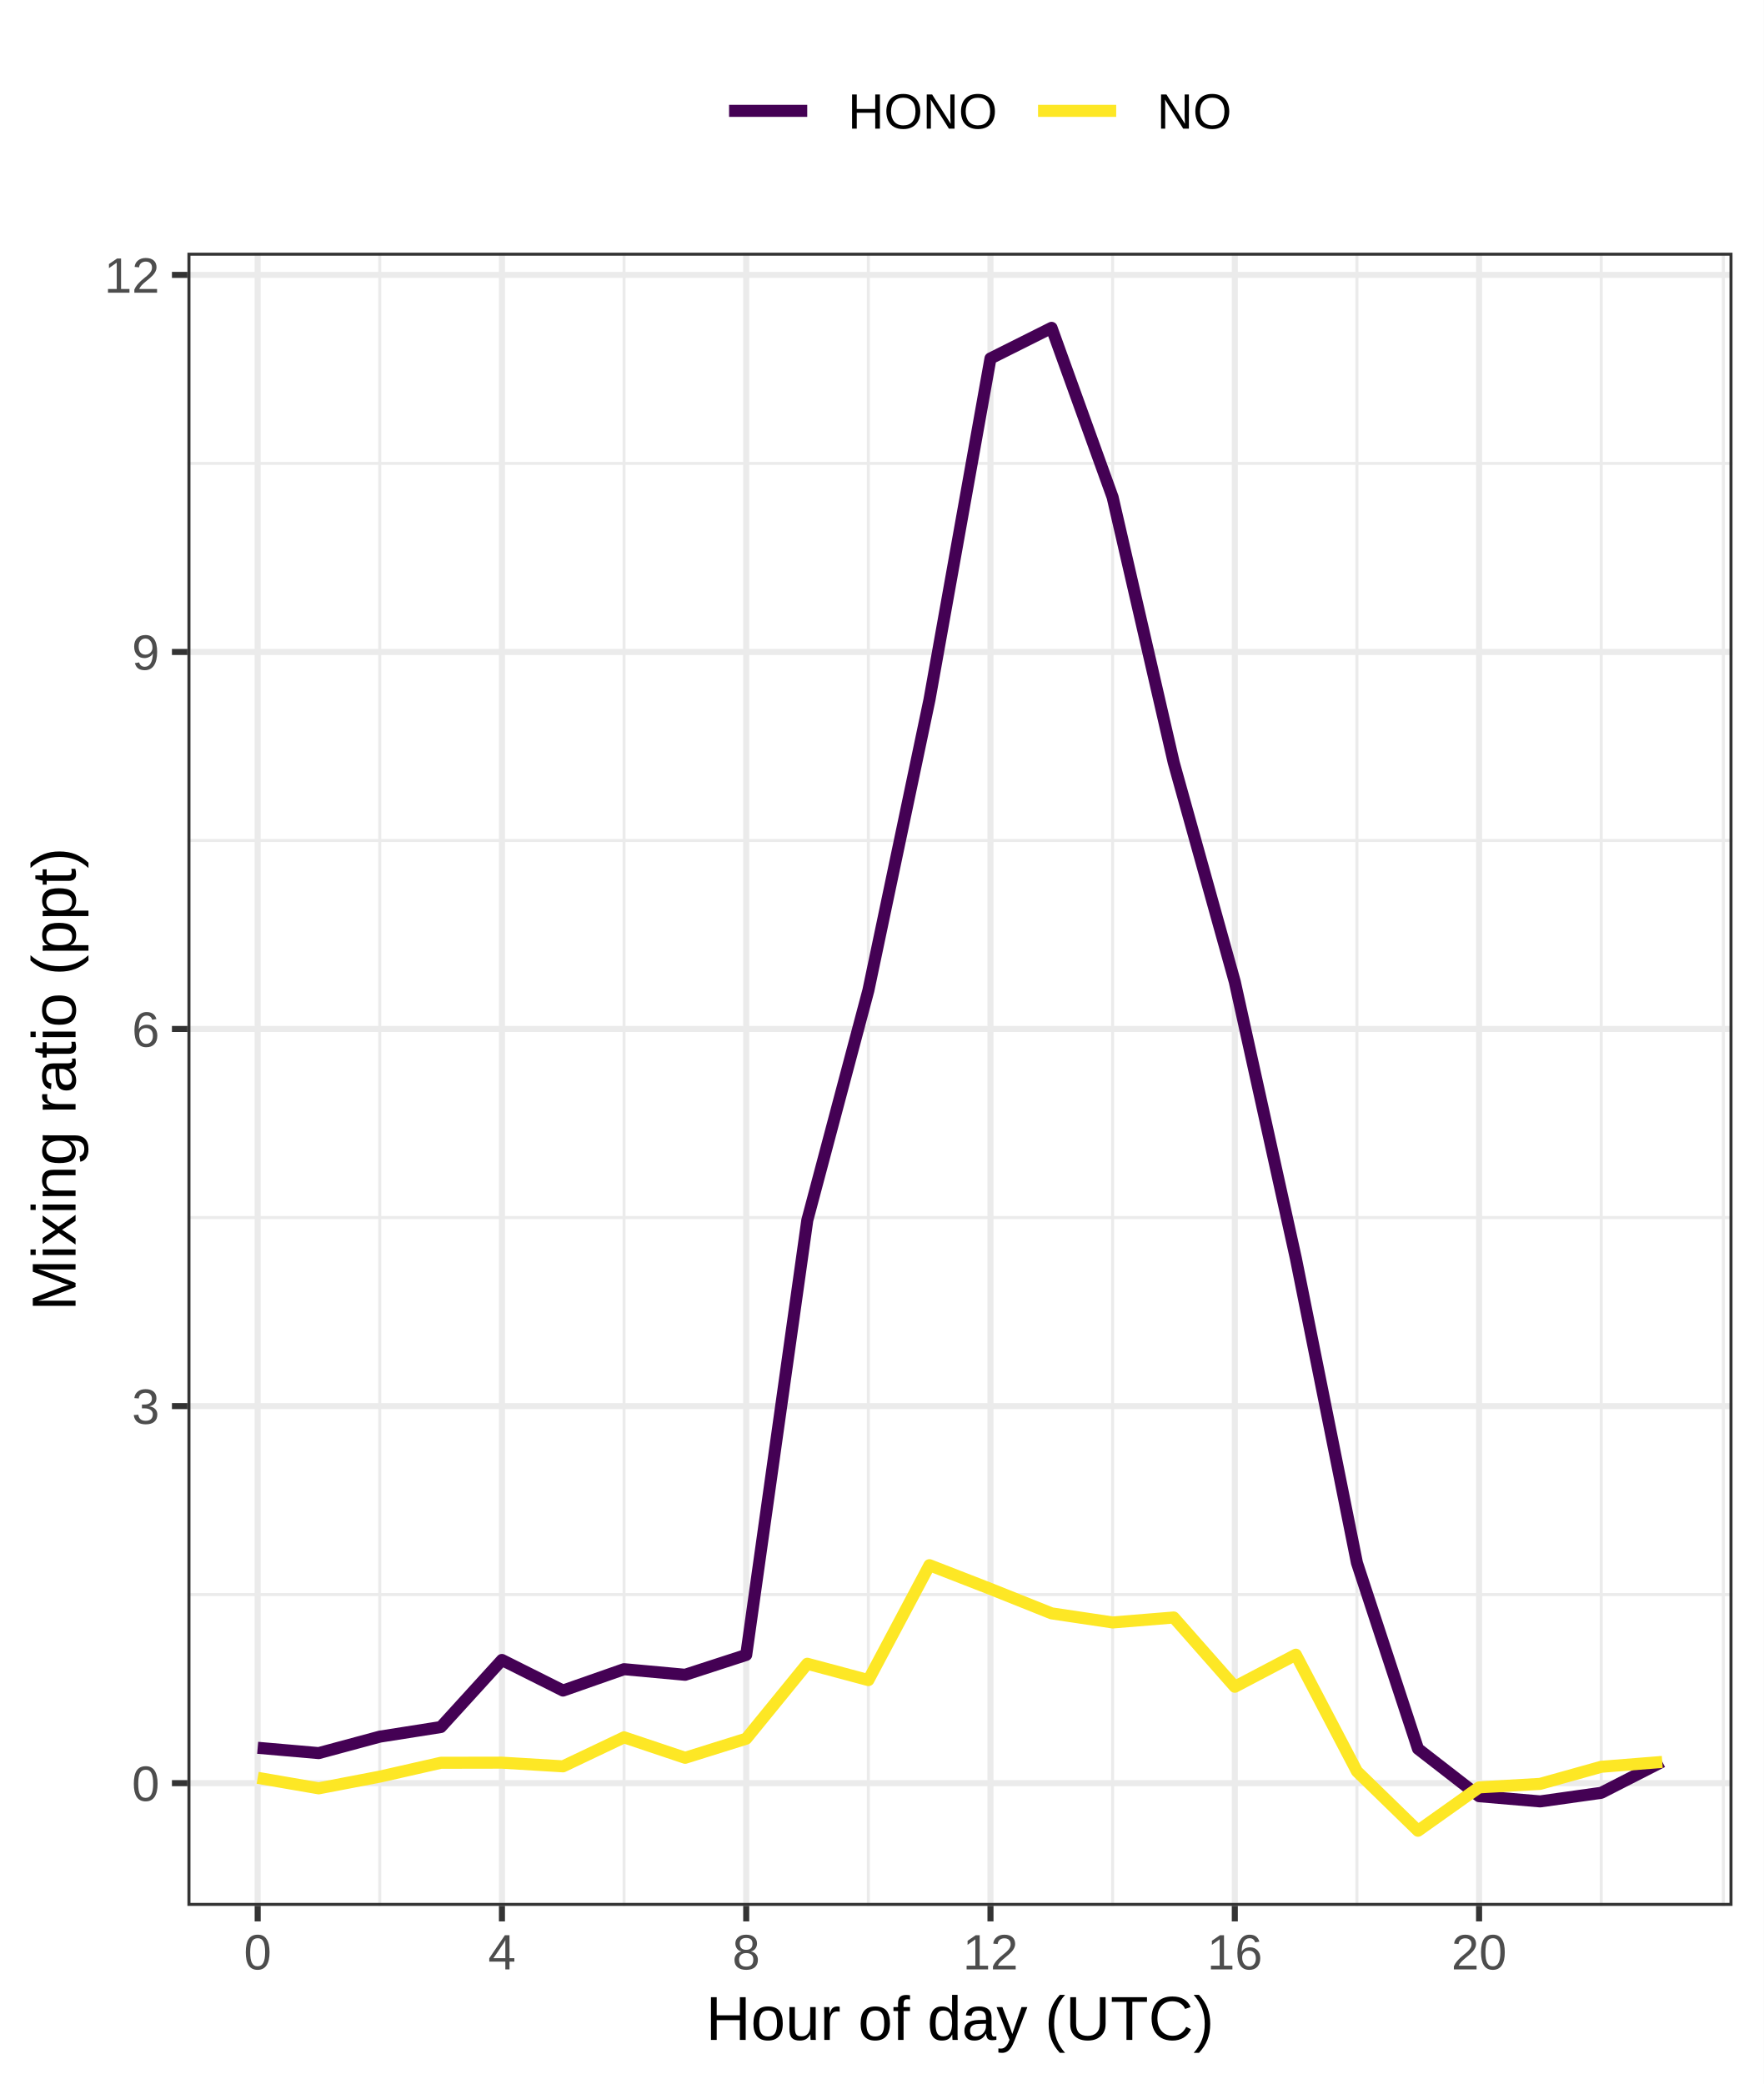
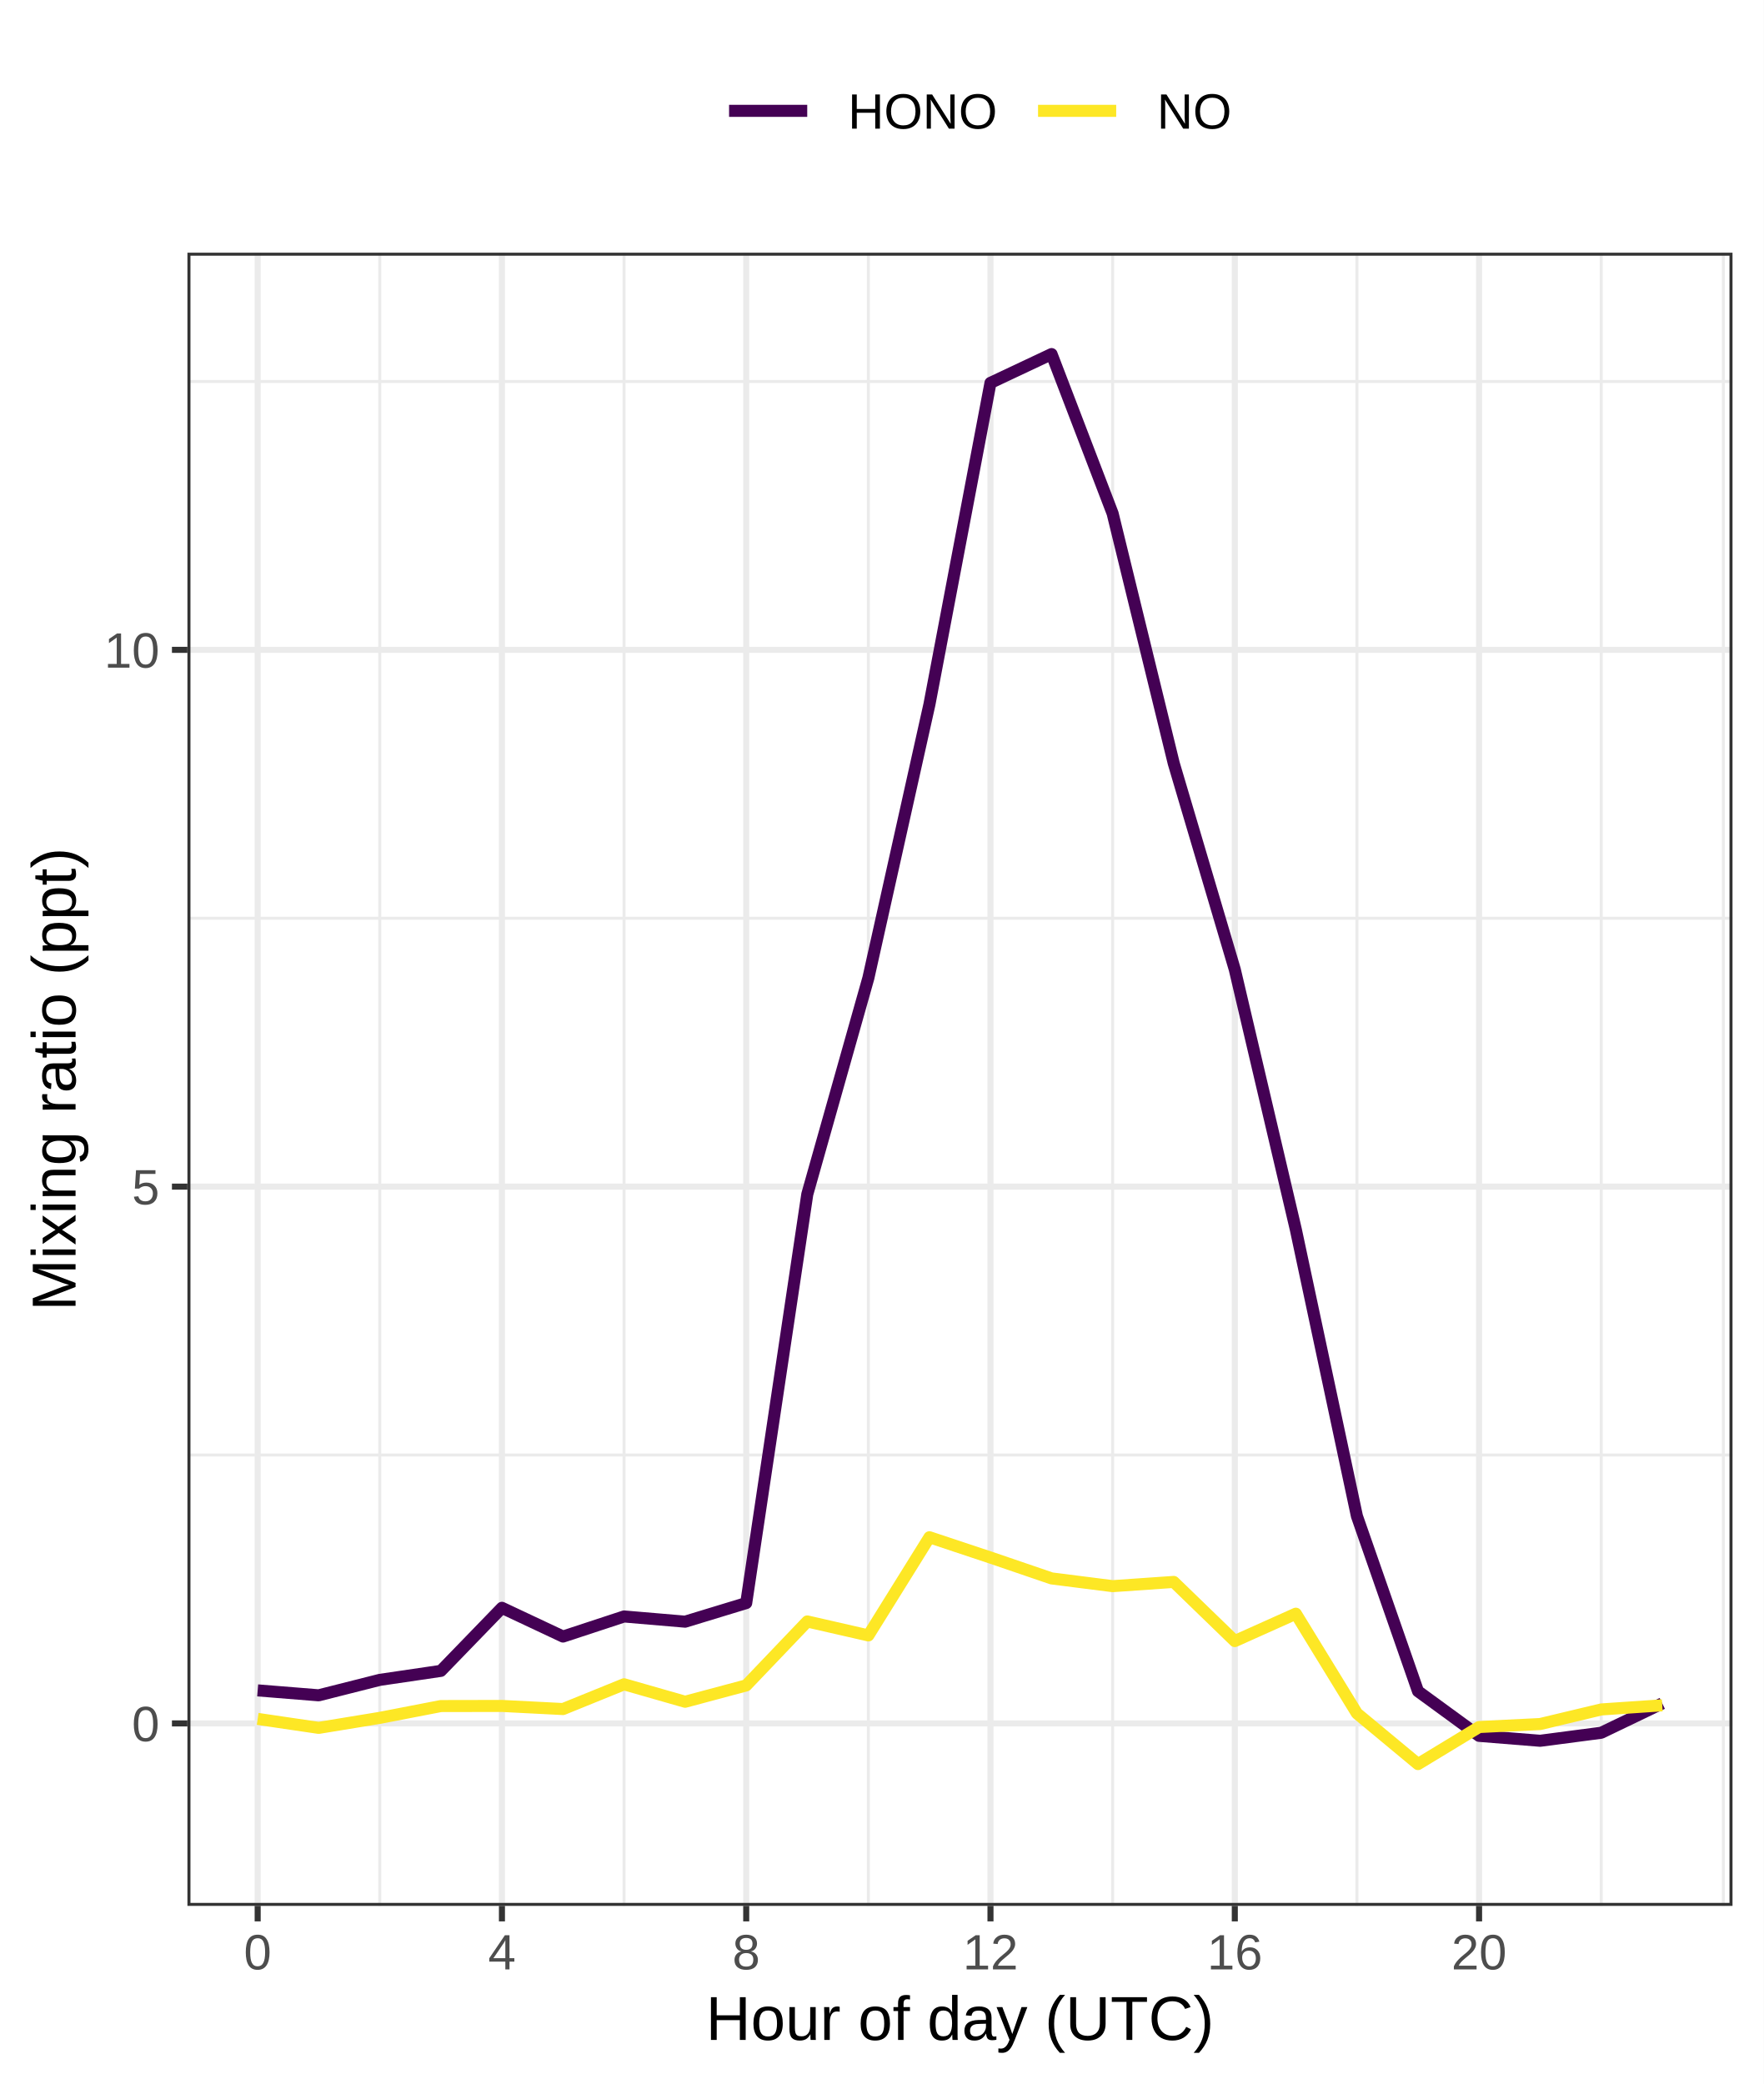
<svg xmlns="http://www.w3.org/2000/svg" class="svglite" width="311.81pt" height="368.50pt" viewBox="0 0 311.81 368.50">
  <defs>
    <style type="text/css">
    .svglite line, .svglite polyline, .svglite polygon, .svglite path, .svglite rect, .svglite circle {
      fill: none;
      stroke: #000000;
      stroke-linecap: round;
      stroke-linejoin: round;
      stroke-miterlimit: 10.00;
    }
    .svglite text {
      white-space: pre;
    }
  </style>
  </defs>
  <rect width="100%" height="100%" style="stroke: none; fill: #FFFFFF;" />
  <defs>
    <clipPath id="cpMC4wMHwzMTEuODF8MC4wMHwzNjguNTA=">
      <rect x="0.00" y="0.00" width="311.81" height="368.50" />
    </clipPath>
  </defs>
  <g clip-path="url(#cpMC4wMHwzMTEuODF8MC4wMHwzNjguNTA=)">
    <rect x="0" y="0.00" width="311.81" height="368.50" style="stroke-width: 1.07; stroke: #FFFFFF; fill: #FFFFFF;" />
  </g>
  <defs>
    <clipPath id="cpMzMuMTR8MzA2LjMzfDQ0LjY4fDMzNy4wMQ==">
      <rect x="33.14" y="44.68" width="273.19" height="292.33" />
    </clipPath>
  </defs>
  <g clip-path="url(#cpMzMuMTR8MzA2LjMzfDQ0LjY4fDMzNy4wMQ==)">
    <rect x="33.14" y="44.68" width="273.19" height="292.33" style="stroke-width: 1.07; stroke: none; fill: #FFFFFF;" />
-     <polyline points="33.14,281.96 306.33,281.96 " style="stroke-width: 0.53; stroke: #EBEBEB; stroke-linecap: butt;" />
-     <polyline points="33.14,215.29 306.33,215.29 " style="stroke-width: 0.53; stroke: #EBEBEB; stroke-linecap: butt;" />
-     <polyline points="33.14,148.62 306.33,148.62 " style="stroke-width: 0.53; stroke: #EBEBEB; stroke-linecap: butt;" />
-     <polyline points="33.14,81.94 306.33,81.94 " style="stroke-width: 0.53; stroke: #EBEBEB; stroke-linecap: butt;" />
+     <polyline points="33.14,257.28 306.33,257.28 " style="stroke-width: 0.53; stroke: #EBEBEB; stroke-linecap: butt;" />
+     <polyline points="33.14,162.37 306.33,162.37 " style="stroke-width: 0.53; stroke: #EBEBEB; stroke-linecap: butt;" />
+     <polyline points="33.14,67.46 306.33,67.46 " style="stroke-width: 0.53; stroke: #EBEBEB; stroke-linecap: butt;" />
    <polyline points="67.15,337.01 67.15,44.68 " style="stroke-width: 0.53; stroke: #EBEBEB; stroke-linecap: butt;" />
    <polyline points="110.34,337.01 110.34,44.68 " style="stroke-width: 0.53; stroke: #EBEBEB; stroke-linecap: butt;" />
    <polyline points="153.54,337.01 153.54,44.68 " style="stroke-width: 0.53; stroke: #EBEBEB; stroke-linecap: butt;" />
    <polyline points="196.73,337.01 196.73,44.68 " style="stroke-width: 0.53; stroke: #EBEBEB; stroke-linecap: butt;" />
    <polyline points="239.92,337.01 239.92,44.68 " style="stroke-width: 0.53; stroke: #EBEBEB; stroke-linecap: butt;" />
    <polyline points="283.12,337.01 283.12,44.68 " style="stroke-width: 0.53; stroke: #EBEBEB; stroke-linecap: butt;" />
    <polyline points="304.71,337.01 304.71,44.68 " style="stroke-width: 0.53; stroke: #EBEBEB; stroke-linecap: butt;" />
-     <polyline points="33.14,315.30 306.33,315.30 " style="stroke-width: 1.07; stroke: #EBEBEB; stroke-linecap: butt;" />
-     <polyline points="33.14,248.63 306.33,248.63 " style="stroke-width: 1.07; stroke: #EBEBEB; stroke-linecap: butt;" />
-     <polyline points="33.14,181.95 306.33,181.95 " style="stroke-width: 1.07; stroke: #EBEBEB; stroke-linecap: butt;" />
-     <polyline points="33.14,115.28 306.33,115.28 " style="stroke-width: 1.07; stroke: #EBEBEB; stroke-linecap: butt;" />
-     <polyline points="33.14,48.61 306.33,48.61 " style="stroke-width: 1.07; stroke: #EBEBEB; stroke-linecap: butt;" />
+     <polyline points="33.14,304.74 306.33,304.74 " style="stroke-width: 1.07; stroke: #EBEBEB; stroke-linecap: butt;" />
+     <polyline points="33.14,209.82 306.33,209.82 " style="stroke-width: 1.07; stroke: #EBEBEB; stroke-linecap: butt;" />
+     <polyline points="33.14,114.91 306.33,114.91 " style="stroke-width: 1.07; stroke: #EBEBEB; stroke-linecap: butt;" />
    <polyline points="45.56,337.01 45.56,44.68 " style="stroke-width: 1.07; stroke: #EBEBEB; stroke-linecap: butt;" />
    <polyline points="88.75,337.01 88.75,44.68 " style="stroke-width: 1.07; stroke: #EBEBEB; stroke-linecap: butt;" />
    <polyline points="131.94,337.01 131.94,44.68 " style="stroke-width: 1.07; stroke: #EBEBEB; stroke-linecap: butt;" />
    <polyline points="175.13,337.01 175.13,44.68 " style="stroke-width: 1.07; stroke: #EBEBEB; stroke-linecap: butt;" />
    <polyline points="218.33,337.01 218.33,44.68 " style="stroke-width: 1.07; stroke: #EBEBEB; stroke-linecap: butt;" />
    <polyline points="261.52,337.01 261.52,44.68 " style="stroke-width: 1.07; stroke: #EBEBEB; stroke-linecap: butt;" />
-     <polyline points="45.56,309.05 56.35,309.99 67.15,307.08 77.95,305.38 88.75,293.52 99.55,298.93 110.34,295.15 121.14,296.14 131.94,292.63 142.74,215.78 153.54,175.13 164.34,123.74 175.13,63.38 185.93,57.97 196.73,87.93 207.53,134.84 218.33,173.61 229.12,222.48 239.92,276.33 250.72,309.23 261.52,317.61 272.32,318.53 283.12,317.01 293.91,311.50 " style="stroke-width: 2.13; stroke: #440154; stroke-linecap: butt;" />
-     <polyline points="45.56,314.36 56.35,316.22 67.15,314.15 77.95,311.70 88.75,311.68 99.55,312.33 110.34,307.20 121.14,310.82 131.94,307.44 142.74,294.19 153.54,297.08 164.34,276.76 175.13,280.96 185.93,285.28 196.73,286.89 207.53,286.01 218.33,298.26 229.12,292.59 239.92,313.21 250.72,323.72 261.52,316.05 272.32,315.43 283.12,312.41 293.91,311.55 " style="stroke-width: 2.13; stroke: #FDE725; stroke-linecap: butt;" />
+     <polyline points="45.56,298.90 56.35,299.77 67.15,297.04 77.95,295.45 88.75,284.30 99.55,289.38 110.34,285.83 121.14,286.75 131.94,283.46 142.74,211.17 153.54,172.93 164.34,124.53 175.13,67.70 185.93,62.61 196.73,90.80 207.53,134.96 218.33,171.44 229.12,217.41 239.92,268.08 250.72,299.05 261.52,306.94 272.32,307.81 283.12,306.39 293.91,301.20 " style="stroke-width: 2.13; stroke: #440154; stroke-linecap: butt;" />
+     <polyline points="45.56,303.94 56.35,305.53 67.15,303.76 77.95,301.67 88.75,301.65 99.55,302.20 110.34,297.82 121.14,300.91 131.94,298.02 142.74,286.71 153.54,289.18 164.34,271.82 175.13,275.41 185.93,279.10 196.73,280.47 207.53,279.72 218.33,290.18 229.12,285.34 239.92,302.96 250.72,311.93 261.52,305.38 272.32,304.85 283.12,302.27 293.91,301.54 " style="stroke-width: 2.13; stroke: #FDE725; stroke-linecap: butt;" />
    <rect x="33.14" y="44.68" width="273.19" height="292.33" style="stroke-width: 1.07; stroke: #333333;" />
  </g>
  <g clip-path="url(#cpMC4wMHwzMTEuODF8MC4wMHwzNjguNTA=)">
-     <text x="28.21" y="318.45" text-anchor="end" style="font-size: 8.80px;fill: #4D4D4D; font-family: &quot;Arial&quot;;" textLength="4.90px" lengthAdjust="spacingAndGlyphs">0</text>
-     <text x="28.21" y="251.78" text-anchor="end" style="font-size: 8.80px;fill: #4D4D4D; font-family: &quot;Arial&quot;;" textLength="4.90px" lengthAdjust="spacingAndGlyphs">3</text>
-     <text x="28.21" y="185.10" text-anchor="end" style="font-size: 8.80px;fill: #4D4D4D; font-family: &quot;Arial&quot;;" textLength="4.90px" lengthAdjust="spacingAndGlyphs">6</text>
-     <text x="28.21" y="118.43" text-anchor="end" style="font-size: 8.80px;fill: #4D4D4D; font-family: &quot;Arial&quot;;" textLength="4.90px" lengthAdjust="spacingAndGlyphs">9</text>
-     <text x="28.21" y="51.76" text-anchor="end" style="font-size: 8.80px;fill: #4D4D4D; font-family: &quot;Arial&quot;;" textLength="9.79px" lengthAdjust="spacingAndGlyphs">12</text>
-     <polyline points="30.40,315.30 33.14,315.30 " style="stroke-width: 1.07; stroke: #333333; stroke-linecap: butt;" />
-     <polyline points="30.40,248.63 33.14,248.63 " style="stroke-width: 1.07; stroke: #333333; stroke-linecap: butt;" />
-     <polyline points="30.40,181.95 33.14,181.95 " style="stroke-width: 1.07; stroke: #333333; stroke-linecap: butt;" />
-     <polyline points="30.40,115.28 33.14,115.28 " style="stroke-width: 1.07; stroke: #333333; stroke-linecap: butt;" />
-     <polyline points="30.40,48.61 33.14,48.61 " style="stroke-width: 1.07; stroke: #333333; stroke-linecap: butt;" />
+     <text x="28.21" y="307.89" text-anchor="end" style="font-size: 8.80px;fill: #4D4D4D; font-family: &quot;Arial&quot;;" textLength="4.90px" lengthAdjust="spacingAndGlyphs">0</text>
+     <text x="28.21" y="212.97" text-anchor="end" style="font-size: 8.80px;fill: #4D4D4D; font-family: &quot;Arial&quot;;" textLength="4.90px" lengthAdjust="spacingAndGlyphs">5</text>
+     <text x="28.21" y="118.06" text-anchor="end" style="font-size: 8.80px;fill: #4D4D4D; font-family: &quot;Arial&quot;;" textLength="9.79px" lengthAdjust="spacingAndGlyphs">10</text>
+     <polyline points="30.40,304.74 33.14,304.74 " style="stroke-width: 1.07; stroke: #333333; stroke-linecap: butt;" />
+     <polyline points="30.40,209.82 33.14,209.82 " style="stroke-width: 1.07; stroke: #333333; stroke-linecap: butt;" />
+     <polyline points="30.40,114.91 33.14,114.91 " style="stroke-width: 1.07; stroke: #333333; stroke-linecap: butt;" />
    <polyline points="45.56,339.75 45.56,337.01 " style="stroke-width: 1.07; stroke: #333333; stroke-linecap: butt;" />
    <polyline points="88.75,339.75 88.75,337.01 " style="stroke-width: 1.07; stroke: #333333; stroke-linecap: butt;" />
    <polyline points="131.94,339.75 131.94,337.01 " style="stroke-width: 1.07; stroke: #333333; stroke-linecap: butt;" />
    <polyline points="175.13,339.75 175.13,337.01 " style="stroke-width: 1.07; stroke: #333333; stroke-linecap: butt;" />
    <polyline points="218.33,339.75 218.33,337.01 " style="stroke-width: 1.07; stroke: #333333; stroke-linecap: butt;" />
    <polyline points="261.52,339.75 261.52,337.01 " style="stroke-width: 1.07; stroke: #333333; stroke-linecap: butt;" />
    <text x="45.56" y="348.24" text-anchor="middle" style="font-size: 8.80px;fill: #4D4D4D; font-family: &quot;Arial&quot;;" textLength="4.90px" lengthAdjust="spacingAndGlyphs">0</text>
    <text x="88.75" y="348.24" text-anchor="middle" style="font-size: 8.80px;fill: #4D4D4D; font-family: &quot;Arial&quot;;" textLength="4.90px" lengthAdjust="spacingAndGlyphs">4</text>
    <text x="131.94" y="348.24" text-anchor="middle" style="font-size: 8.80px;fill: #4D4D4D; font-family: &quot;Arial&quot;;" textLength="4.90px" lengthAdjust="spacingAndGlyphs">8</text>
    <text x="175.13" y="348.24" text-anchor="middle" style="font-size: 8.80px;fill: #4D4D4D; font-family: &quot;Arial&quot;;" textLength="9.79px" lengthAdjust="spacingAndGlyphs">12</text>
    <text x="218.33" y="348.24" text-anchor="middle" style="font-size: 8.80px;fill: #4D4D4D; font-family: &quot;Arial&quot;;" textLength="9.79px" lengthAdjust="spacingAndGlyphs">16</text>
    <text x="261.52" y="348.24" text-anchor="middle" style="font-size: 8.80px;fill: #4D4D4D; font-family: &quot;Arial&quot;;" textLength="9.79px" lengthAdjust="spacingAndGlyphs">20</text>
    <text x="169.73" y="360.71" text-anchor="middle" style="font-size: 11.00px; font-family: &quot;Arial&quot;;" textLength="89.88px" lengthAdjust="spacingAndGlyphs">Hour of day (UTC)</text>
    <text transform="translate(13.36,190.84) rotate(-90)" text-anchor="middle" style="font-size: 11.00px; font-family: &quot;Arial&quot;;" textLength="81.94px" lengthAdjust="spacingAndGlyphs">Mixing ratio (ppt)</text>
    <rect x="116.22" y="5.48" width="107.03" height="28.24" style="stroke-width: 1.07; stroke: none; fill: #FFFFFF;" />
    <rect x="127.18" y="10.96" width="17.28" height="17.28" style="stroke-width: 1.07; stroke: none; fill: #FFFFFF;" />
    <line x1="128.91" y1="19.60" x2="142.73" y2="19.60" style="stroke-width: 2.13; stroke: #440154; stroke-linecap: butt;" />
    <rect x="181.81" y="10.96" width="17.28" height="17.28" style="stroke-width: 1.07; stroke: none; fill: #FFFFFF;" />
    <line x1="183.54" y1="19.60" x2="197.36" y2="19.60" style="stroke-width: 2.13; stroke: #FDE725; stroke-linecap: butt;" />
    <text x="149.94" y="22.75" style="font-size: 8.80px; font-family: &quot;Arial&quot;;" textLength="26.40px" lengthAdjust="spacingAndGlyphs">HONO</text>
    <text x="204.57" y="22.75" style="font-size: 8.80px; font-family: &quot;Arial&quot;;" textLength="13.20px" lengthAdjust="spacingAndGlyphs">NO</text>
  </g>
</svg>
